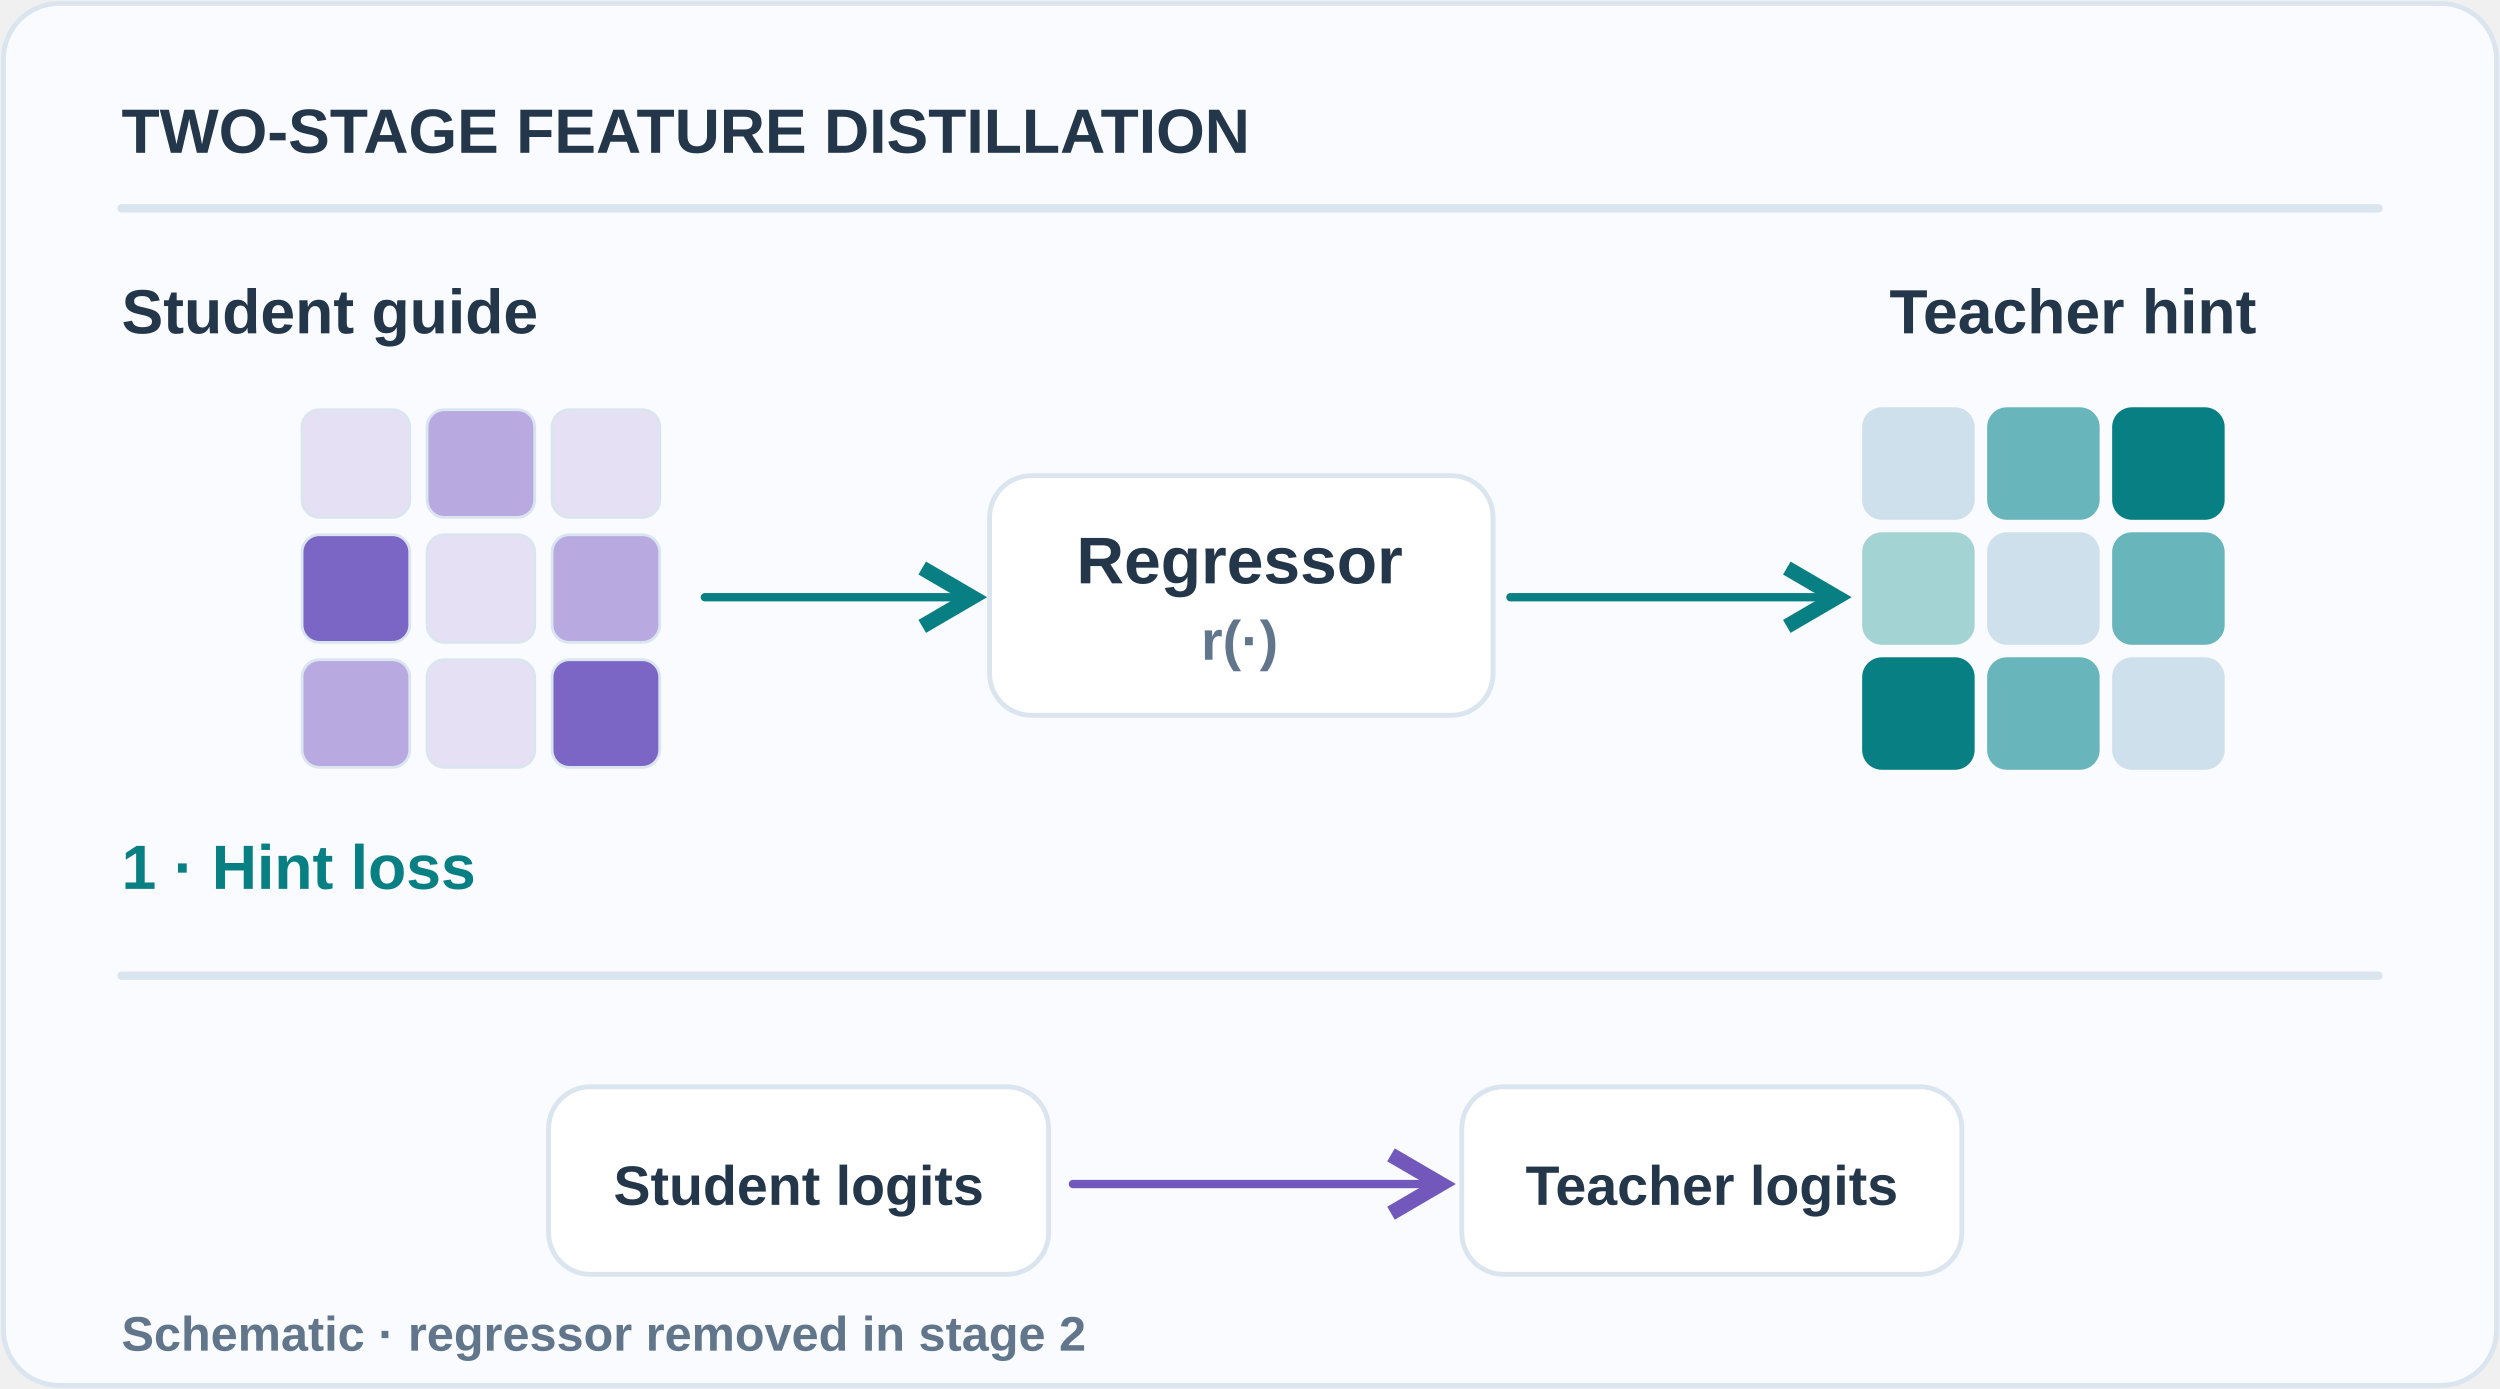
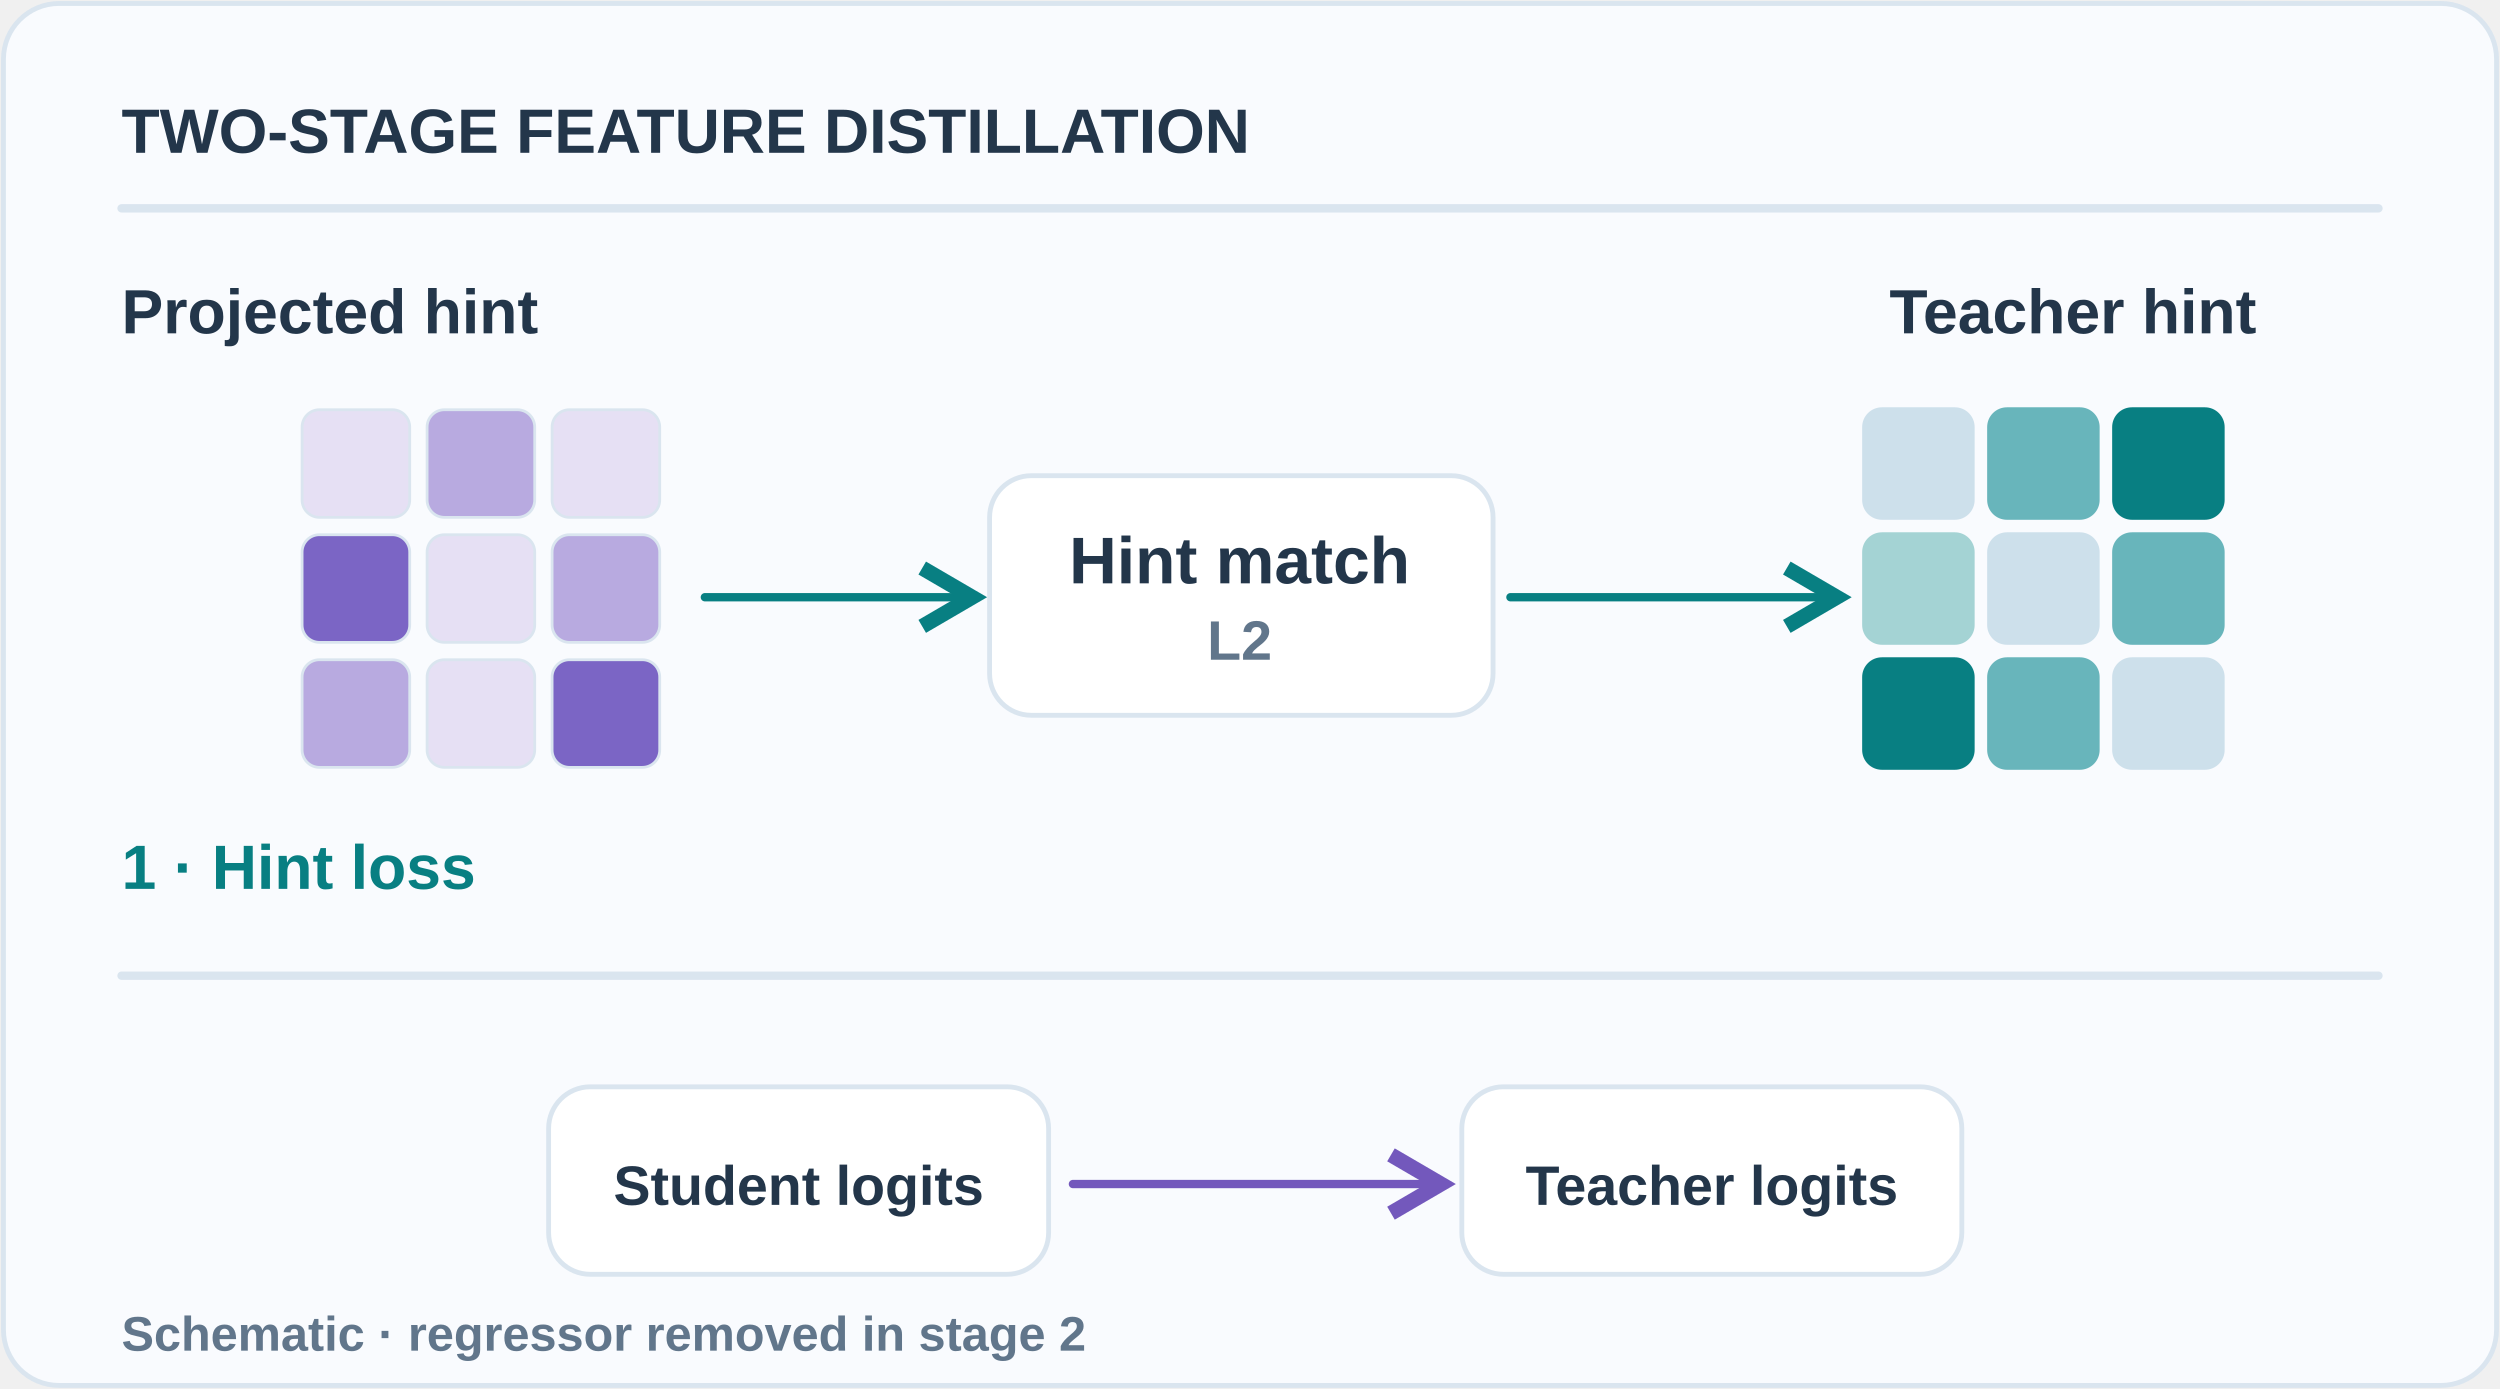
<svg xmlns="http://www.w3.org/2000/svg" width="720" height="400" viewBox="0 0 720 400" role="img" aria-labelledby="title desc">
  <defs>
    <marker id="arrow" markerWidth="9" markerHeight="9" refX="7" refY="4.5" orient="auto">
      <path d="M1 1 L7 4.5 L1 8" fill="none" stroke="#087f82" stroke-width="1.8" />
    </marker>
    <marker id="arrow-p" markerWidth="9" markerHeight="9" refX="7" refY="4.5" orient="auto">
      <path d="M1 1 L7 4.5 L1 8" fill="none" stroke="#7358bc" stroke-width="1.8" />
    </marker>
  </defs>
  <rect x="1" y="1" width="718" height="398" rx="16" fill="#f9fbfe" stroke="#dae5ef" stroke-width="1.4" />
  <text x="35" y="44" font-family="Arial,Helvetica,sans-serif" font-size="18" font-weight="700" fill="#23364a" text-anchor="start">TWO-STAGE FEATURE DISTILLATION</text>
  <path d="M35 60 L685 60" stroke="#dae5ef" stroke-width="2.4" fill="none" stroke-linecap="round" />
-   <text x="35" y="96" font-family="Arial,Helvetica,sans-serif" font-size="18" font-weight="600" fill="#23364a" text-anchor="start">Student guide</text>
+   <text x="35" y="96" font-family="Arial,Helvetica,sans-serif" font-size="18" font-weight="600" fill="#23364a" text-anchor="start">Projected hint</text>
  <text x="597" y="96" font-family="Arial,Helvetica,sans-serif" font-size="18" font-weight="600" fill="#23364a" text-anchor="middle">Teacher hint</text>
  <rect x="537" y="118" width="31" height="31" rx="5" fill="#cde0eb" stroke="#cde0eb" stroke-width="1.4" />
  <rect x="87" y="118" width="31" height="31" rx="5" fill="#e6e0f4" stroke="#dae5ef" stroke-width=".8">
    <animate attributeName="fill" values="#e6e0f4;#e6e0f4;#cde0eb;#cde0eb;#cde0eb" keyTimes="0;0.20;0.51;0.72;1" dur="12s" repeatCount="indefinite" />
  </rect>
  <rect x="573" y="118" width="31" height="31" rx="5" fill="#68b5bb" stroke="#68b5bb" stroke-width="1.4" />
  <rect x="123" y="118" width="31" height="31" rx="5" fill="#b8aae0" stroke="#dae5ef" stroke-width=".8">
    <animate attributeName="fill" values="#b8aae0;#b8aae0;#68b5bb;#68b5bb;#68b5bb" keyTimes="0;0.20;0.51;0.72;1" dur="12s" repeatCount="indefinite" />
  </rect>
  <rect x="609" y="118" width="31" height="31" rx="5" fill="#087f82" stroke="#087f82" stroke-width="1.4" />
  <rect x="159" y="118" width="31" height="31" rx="5" fill="#e6e0f4" stroke="#dae5ef" stroke-width=".8">
    <animate attributeName="fill" values="#e6e0f4;#e6e0f4;#087f82;#087f82;#087f82" keyTimes="0;0.20;0.51;0.72;1" dur="12s" repeatCount="indefinite" />
  </rect>
  <rect x="537" y="154" width="31" height="31" rx="5" fill="#a4d3d4" stroke="#a4d3d4" stroke-width="1.4" />
  <rect x="87" y="154" width="31" height="31" rx="5" fill="#7b65c5" stroke="#dae5ef" stroke-width=".8">
    <animate attributeName="fill" values="#7b65c5;#7b65c5;#a4d3d4;#a4d3d4;#a4d3d4" keyTimes="0;0.20;0.51;0.72;1" dur="12s" repeatCount="indefinite" />
  </rect>
  <rect x="573" y="154" width="31" height="31" rx="5" fill="#cde0eb" stroke="#cde0eb" stroke-width="1.4" />
  <rect x="123" y="154" width="31" height="31" rx="5" fill="#e6e0f4" stroke="#dae5ef" stroke-width=".8">
    <animate attributeName="fill" values="#e6e0f4;#e6e0f4;#cde0eb;#cde0eb;#cde0eb" keyTimes="0;0.20;0.51;0.72;1" dur="12s" repeatCount="indefinite" />
  </rect>
  <rect x="609" y="154" width="31" height="31" rx="5" fill="#68b5bb" stroke="#68b5bb" stroke-width="1.4" />
  <rect x="159" y="154" width="31" height="31" rx="5" fill="#b8aae0" stroke="#dae5ef" stroke-width=".8">
    <animate attributeName="fill" values="#b8aae0;#b8aae0;#68b5bb;#68b5bb;#68b5bb" keyTimes="0;0.20;0.51;0.72;1" dur="12s" repeatCount="indefinite" />
  </rect>
  <rect x="537" y="190" width="31" height="31" rx="5" fill="#087f82" stroke="#087f82" stroke-width="1.4" />
  <rect x="87" y="190" width="31" height="31" rx="5" fill="#b8aae0" stroke="#dae5ef" stroke-width=".8">
    <animate attributeName="fill" values="#b8aae0;#b8aae0;#087f82;#087f82;#087f82" keyTimes="0;0.20;0.51;0.72;1" dur="12s" repeatCount="indefinite" />
  </rect>
  <rect x="573" y="190" width="31" height="31" rx="5" fill="#68b5bb" stroke="#68b5bb" stroke-width="1.4" />
  <rect x="123" y="190" width="31" height="31" rx="5" fill="#e6e0f4" stroke="#dae5ef" stroke-width=".8">
    <animate attributeName="fill" values="#e6e0f4;#e6e0f4;#68b5bb;#68b5bb;#68b5bb" keyTimes="0;0.20;0.51;0.72;1" dur="12s" repeatCount="indefinite" />
  </rect>
  <rect x="609" y="190" width="31" height="31" rx="5" fill="#cde0eb" stroke="#cde0eb" stroke-width="1.4" />
  <rect x="159" y="190" width="31" height="31" rx="5" fill="#7b65c5" stroke="#dae5ef" stroke-width=".8">
    <animate attributeName="fill" values="#7b65c5;#7b65c5;#cde0eb;#cde0eb;#cde0eb" keyTimes="0;0.20;0.51;0.72;1" dur="12s" repeatCount="indefinite" />
  </rect>
  <g opacity="1">
    <animate attributeName="opacity" values="1;1;0.16;0.16;0.16" keyTimes="0;0.45;0.61;0.91;1" dur="12s" repeatCount="indefinite" />
    <rect x="285" y="137" width="145" height="69" rx="12" fill="#ffffff" stroke="#dae5ef" stroke-width="1.4" />
-     <text x="357" y="168" font-family="Arial,Helvetica,sans-serif" font-size="19" font-weight="600" fill="#23364a" text-anchor="middle">Regressor</text>
-     <text x="357" y="190" font-family="Arial,Helvetica,sans-serif" font-size="16" font-weight="600" fill="#61768b" text-anchor="middle">r(·)</text>
+     <text x="357" y="168" font-family="Arial,Helvetica,sans-serif" font-size="19" font-weight="600" fill="#23364a" text-anchor="middle">Hint match</text>
+     <text x="357" y="190" font-family="Arial,Helvetica,sans-serif" font-size="16" font-weight="600" fill="#61768b" text-anchor="middle">L2</text>
    <path d="M203 172 L280 172" stroke="#087f82" stroke-width="2.4" fill="none" stroke-linecap="round" marker-end="url(#arrow)" />
    <path d="M435 172 L529 172" stroke="#087f82" stroke-width="2.4" fill="none" stroke-linecap="round" marker-end="url(#arrow)" />
  </g>
  <circle cx="205" cy="172" r="5.1" fill="#c46a2b" opacity="0">
    <animate attributeName="opacity" values="0;1;1;0;0;0" keyTimes="0;0.07;0.39;0.5;0.7;1" dur="12s" repeatCount="indefinite" />
    <animate attributeName="cx" values="205;205;280;280;280" keyTimes="0;0.07;0.44;0.6;1" dur="12s" repeatCount="indefinite" />
  </circle>
  <circle cx="436" cy="172" r="5.1" fill="#c46a2b" opacity="0">
    <animate attributeName="opacity" values="0;1;1;0;0;0" keyTimes="0;0.07;0.39;0.5;0.7;1" dur="12s" repeatCount="indefinite" />
    <animate attributeName="cx" values="436;436;527;527;527" keyTimes="0;0.07;0.44;0.6;1" dur="12s" repeatCount="indefinite" />
  </circle>
  <g opacity="1">
    <text x="35" y="256" font-family="Arial,Helvetica,sans-serif" font-size="18" font-weight="600" fill="#087f82" text-anchor="start">1 · Hint loss</text>
    <animate attributeName="opacity" values="1;1;0;0;0;1" keyTimes="0;0.44;0.53;0.89;0.99;1" dur="12s" repeatCount="indefinite" />
  </g>
  <g opacity="0">
    <text x="35" y="256" font-family="Arial,Helvetica,sans-serif" font-size="18" font-weight="600" fill="#7358bc" text-anchor="start">2 · Output loss</text>
    <animate attributeName="opacity" values="0;0;1;1;1;0" keyTimes="0;0.52;0.62;0.75;0.95;1" dur="12s" repeatCount="indefinite" />
  </g>
  <path d="M35 281 L685 281" stroke="#dae5ef" stroke-width="2.4" fill="none" stroke-linecap="round" />
  <rect x="158" y="313" width="144" height="54" rx="12" fill="#ffffff" stroke="#dae5ef" stroke-width="1.4" />
  <text x="230" y="347" font-family="Arial,Helvetica,sans-serif" font-size="16" font-weight="600" fill="#23364a" text-anchor="middle">Student logits</text>
  <rect x="421" y="313" width="144" height="54" rx="12" fill="#ffffff" stroke="#dae5ef" stroke-width="1.4" />
  <text x="493" y="347" font-family="Arial,Helvetica,sans-serif" font-size="16" font-weight="600" fill="#23364a" text-anchor="middle">Teacher logits</text>
  <path d="M309 341 L415 341" stroke="#7358bc" stroke-width="2.4" fill="none" stroke-linecap="round" marker-end="url(#arrow-p)" />
  <circle cx="309" cy="341" r="5" fill="#7358bc" opacity="0">
    <animate attributeName="opacity" values="0;0;0;1;1;0" keyTimes="0;0.50;0.59;0.66;0.93;1" dur="12s" repeatCount="indefinite" />
    <animate attributeName="cx" values="309;309;309;411;411" keyTimes="0;0.55;0.61;0.90;1" dur="12s" repeatCount="indefinite" />
  </circle>
  <g opacity="0">
    <text x="360" y="302" font-family="Arial,Helvetica,sans-serif" font-size="15" font-weight="600" fill="#7358bc" text-anchor="middle">KL</text>
    <animate attributeName="opacity" values="0;0;0;1;1;0" keyTimes="0;0.50;0.60;0.68;0.94;1" dur="12s" repeatCount="indefinite" />
  </g>
  <text x="35" y="389" font-family="Arial,Helvetica,sans-serif" font-size="14" font-weight="600" fill="#61768b" text-anchor="start">Schematic · regressor removed in stage 2</text>
</svg>
